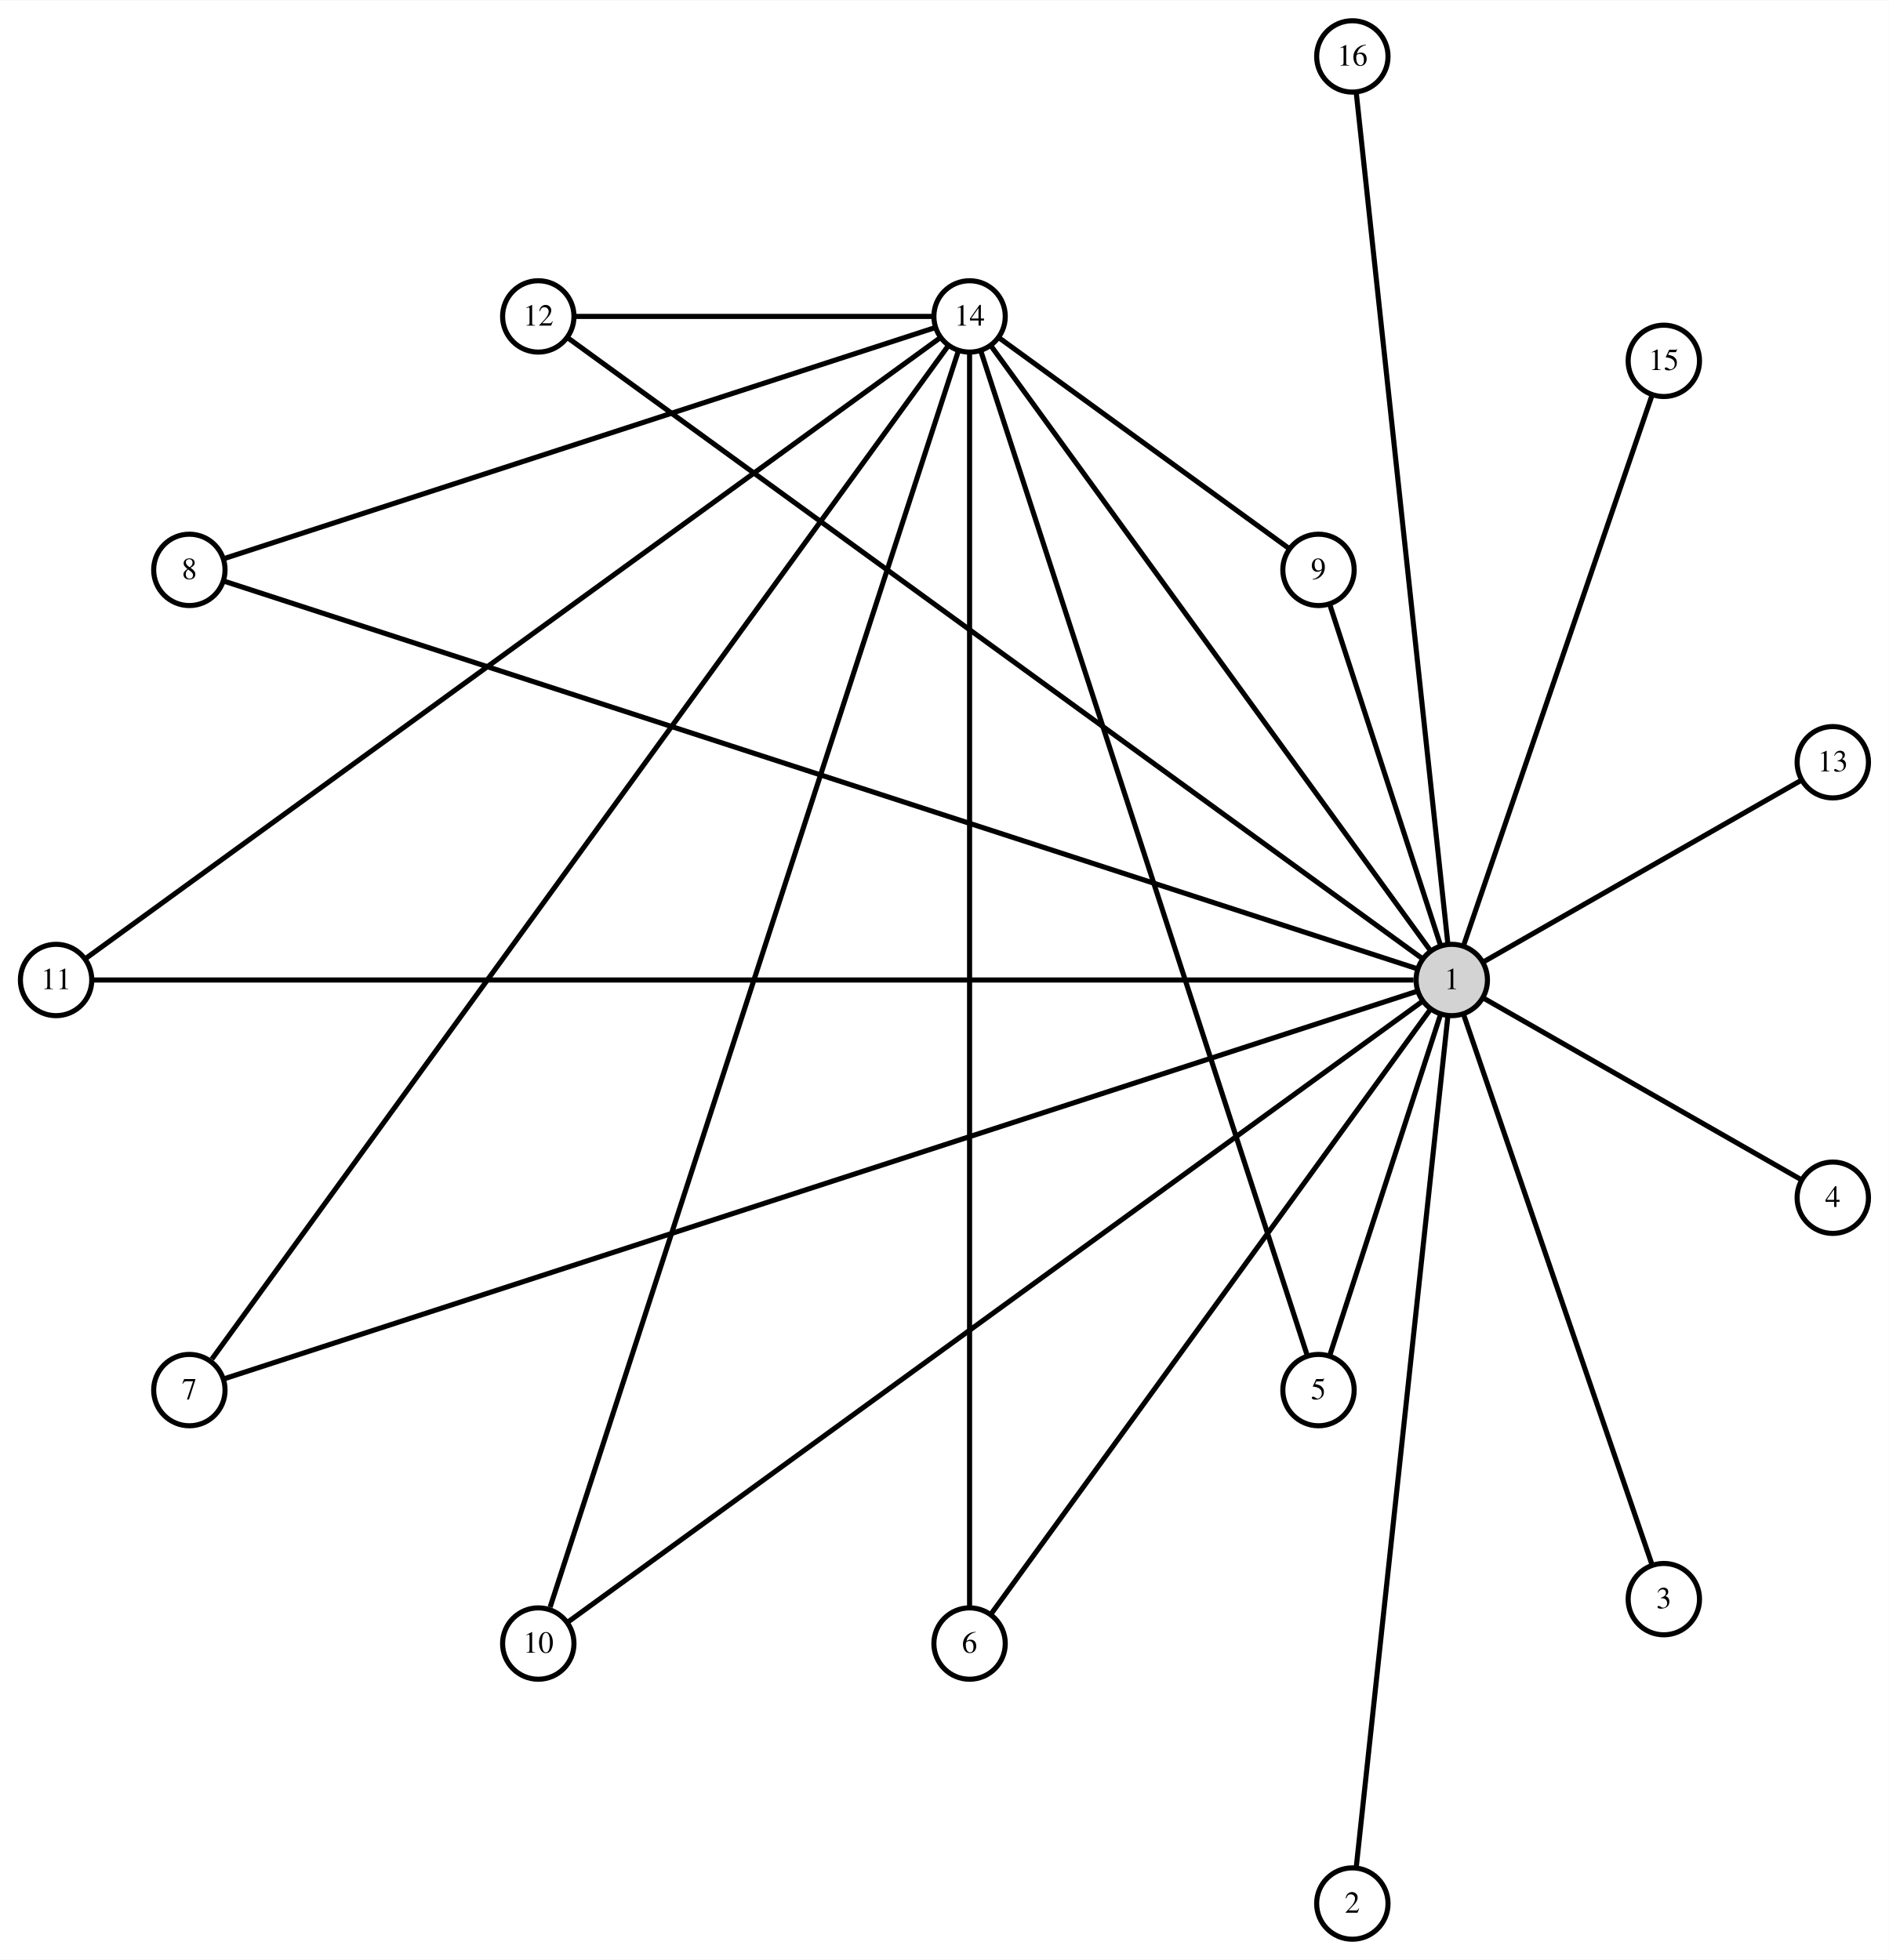
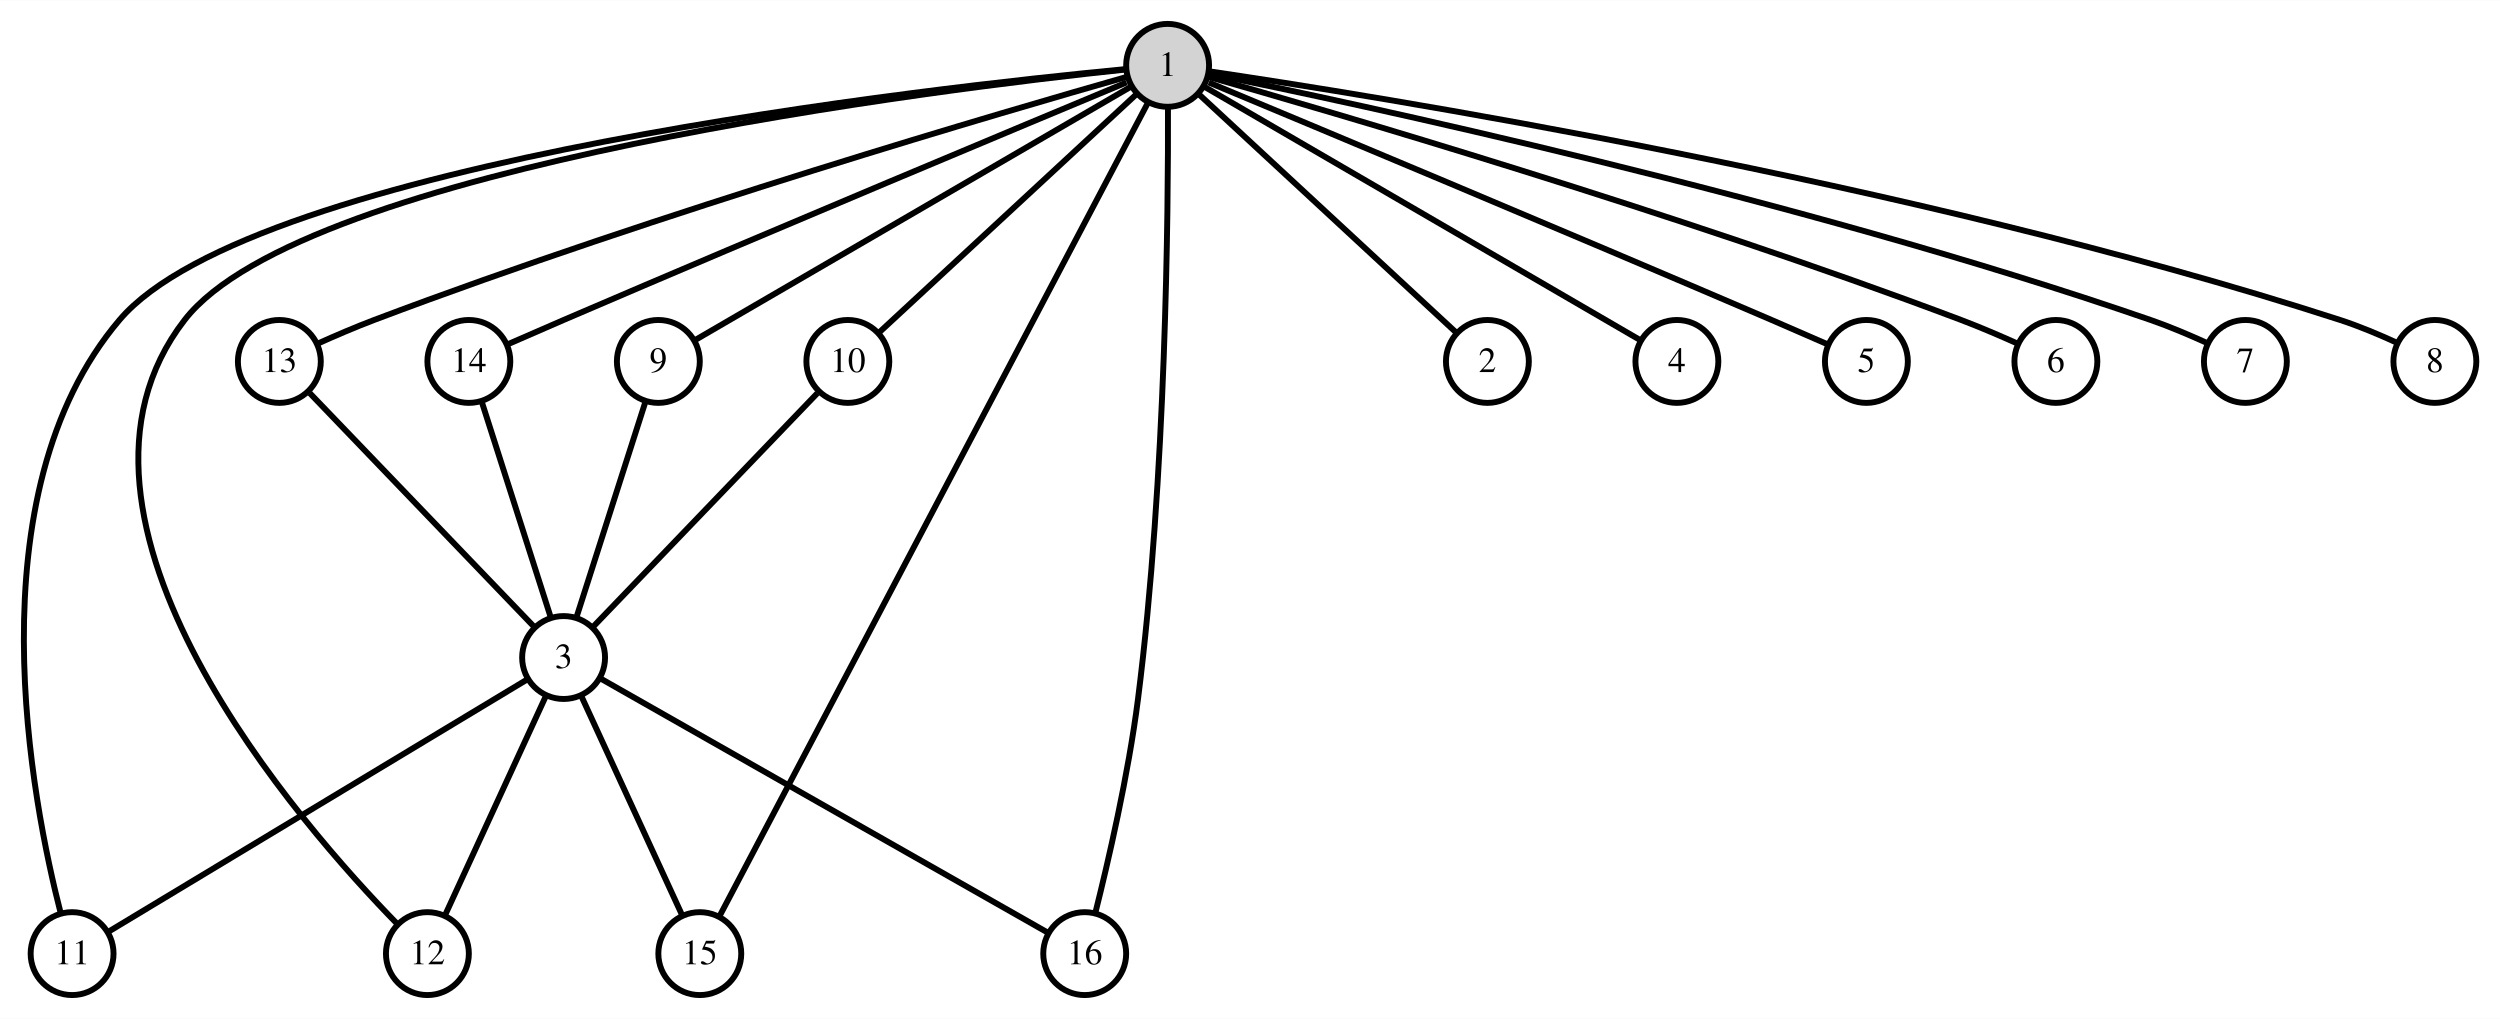
- <svg xmlns="http://www.w3.org/2000/svg" width="370pt" height="384pt" viewBox="0.00 0.00 370.48 384.36">
-   <g id="graph0" class="graph" transform="scale(1 1) rotate(0) translate(4 380.3555)">
-     <polygon fill="#ffffff" stroke="transparent" points="-4,4 -4,-380.356 366.478,-380.356 366.478,4 -4,4" />
+ <svg xmlns="http://www.w3.org/2000/svg" width="422pt" height="172pt" viewBox="0.00 0.00 422.17 172.00">
+   <g id="graph0" class="graph" transform="scale(1 1) rotate(0) translate(4 168)">
+     <polygon fill="#ffffff" stroke="transparent" points="-4,4 -4,-168 418.173,-168 418.173,4 -4,4" />
    <g id="node1" class="node">
-       <ellipse fill="#d3d3d3" stroke="#000000" cx="280.747" cy="-188.178" rx="7" ry="7" />
-       <text text-anchor="middle" x="280.747" y="-186.378" font-family="Times,serif" font-size="6.00" fill="#000000">1</text>
+       <ellipse fill="#d3d3d3" stroke="#000000" cx="193.173" cy="-157" rx="7" ry="7" />
+       <text text-anchor="middle" x="193.173" y="-155.2" font-family="Times,serif" font-size="6.00" fill="#000000">1</text>
    </g>
    <g id="node2" class="node">
-       <ellipse fill="none" stroke="#000000" cx="261.244" cy="-7" rx="7" ry="7" />
-       <text text-anchor="middle" x="261.244" y="-5.2" font-family="Times,serif" font-size="6.00" fill="#000000">2</text>
+       <ellipse fill="none" stroke="#000000" cx="107.174" cy="-107" rx="7" ry="7" />
+       <text text-anchor="middle" x="107.174" y="-105.2" font-family="Times,serif" font-size="6.00" fill="#000000">9</text>
    </g>
    <g id="edge1" class="edge">
-       <path fill="none" stroke="#000000" d="M279.958,-180.851C276.808,-151.59 265.15,-43.287 262.021,-14.219" />
+       <path fill="none" stroke="#000000" d="M186.989,-153.404C171.121,-144.179 129.108,-119.753 113.302,-110.563" />
+     </g>
+     <g id="node5" class="node">
+       <ellipse fill="none" stroke="#000000" cx="139.173" cy="-107" rx="7" ry="7" />
+       <text text-anchor="middle" x="139.173" y="-105.2" font-family="Times,serif" font-size="6.00" fill="#000000">10</text>
+     </g>
+     <g id="edge5" class="edge">
+       <path fill="none" stroke="#000000" d="M187.798,-152.023C177.448,-142.439 154.861,-121.525 144.527,-111.957" />
+     </g>
+     <g id="node7" class="node">
+       <ellipse fill="none" stroke="#000000" cx="43.173" cy="-107" rx="7" ry="7" />
+       <text text-anchor="middle" x="43.173" y="-105.2" font-family="Times,serif" font-size="6.00" fill="#000000">13</text>
+     </g>
+     <g id="edge9" class="edge">
+       <path fill="none" stroke="#000000" d="M186.397,-155.091C166.591,-149.456 107.166,-132.145 59.173,-114 55.997,-112.799 52.538,-111.309 49.651,-110.013" />
+     </g>
+     <g id="node9" class="node">
+       <ellipse fill="none" stroke="#000000" cx="75.174" cy="-107" rx="7" ry="7" />
+       <text text-anchor="middle" x="75.174" y="-105.2" font-family="Times,serif" font-size="6.00" fill="#000000">14</text>
+     </g>
+     <g id="edge13" class="edge">
+       <path fill="none" stroke="#000000" d="M186.234,-154.112C169.728,-147.236 126.842,-129.32 91.174,-114 88.053,-112.66 84.601,-111.153 81.704,-109.881" />
+     </g>
+     <g id="node11" class="node">
+       <ellipse fill="none" stroke="#000000" cx="247.173" cy="-107" rx="7" ry="7" />
+       <text text-anchor="middle" x="247.173" y="-105.2" font-family="Times,serif" font-size="6.00" fill="#000000">2</text>
+     </g>
+     <g id="edge17" class="edge">
+       <path fill="none" stroke="#000000" d="M198.549,-152.023C208.899,-142.439 231.487,-121.525 241.82,-111.957" />
+     </g>
+     <g id="node12" class="node">
+       <ellipse fill="none" stroke="#000000" cx="279.173" cy="-107" rx="7" ry="7" />
+       <text text-anchor="middle" x="279.173" y="-105.2" font-family="Times,serif" font-size="6.00" fill="#000000">4</text>
+     </g>
+     <g id="edge18" class="edge">
+       <path fill="none" stroke="#000000" d="M199.358,-153.404C215.226,-144.179 257.239,-119.753 273.045,-110.563" />
+     </g>
+     <g id="node13" class="node">
+       <ellipse fill="none" stroke="#000000" cx="311.173" cy="-107" rx="7" ry="7" />
+       <text text-anchor="middle" x="311.173" y="-105.2" font-family="Times,serif" font-size="6.00" fill="#000000">5</text>
+     </g>
+     <g id="edge19" class="edge">
+       <path fill="none" stroke="#000000" d="M200.113,-154.112C216.619,-147.236 259.505,-129.32 295.173,-114 298.294,-112.66 301.746,-111.153 304.643,-109.881" />
+     </g>
+     <g id="node14" class="node">
+       <ellipse fill="none" stroke="#000000" cx="343.173" cy="-107" rx="7" ry="7" />
+       <text text-anchor="middle" x="343.173" y="-105.2" font-family="Times,serif" font-size="6.00" fill="#000000">6</text>
+     </g>
+     <g id="edge20" class="edge">
+       <path fill="none" stroke="#000000" d="M199.95,-155.091C219.756,-149.456 279.181,-132.145 327.173,-114 330.35,-112.799 333.809,-111.309 336.696,-110.013" />
+     </g>
+     <g id="node15" class="node">
+       <ellipse fill="none" stroke="#000000" cx="375.173" cy="-107" rx="7" ry="7" />
+       <text text-anchor="middle" x="375.173" y="-105.2" font-family="Times,serif" font-size="6.00" fill="#000000">7</text>
+     </g>
+     <g id="edge21" class="edge">
+       <path fill="none" stroke="#000000" d="M200.25,-155.589C223.417,-150.88 298.963,-134.821 359.173,-114 362.383,-112.89 365.846,-111.412 368.728,-110.099" />
+     </g>
+     <g id="node16" class="node">
+       <ellipse fill="none" stroke="#000000" cx="407.173" cy="-107" rx="7" ry="7" />
+       <text text-anchor="middle" x="407.173" y="-105.2" font-family="Times,serif" font-size="6.00" fill="#000000">8</text>
+     </g>
+     <g id="edge22" class="edge">
+       <path fill="none" stroke="#000000" d="M200.144,-156C225.933,-152.195 318.218,-137.622 391.173,-114 394.404,-112.954 397.87,-111.483 400.748,-110.16" />
    </g>
    <g id="node3" class="node">
-       <ellipse fill="none" stroke="#000000" cx="322.337" cy="-66.719" rx="7" ry="7" />
-       <text text-anchor="middle" x="322.337" y="-64.919" font-family="Times,serif" font-size="6.00" fill="#000000">3</text>
+       <ellipse fill="none" stroke="#000000" cx="91.174" cy="-57" rx="7" ry="7" />
+       <text text-anchor="middle" x="91.174" y="-55.2" font-family="Times,serif" font-size="6.00" fill="#000000">3</text>
    </g>
    <g id="edge2" class="edge">
-       <path fill="none" stroke="#000000" d="M283.102,-181.3C290.422,-159.922 312.722,-94.797 320.007,-73.522" />
+       <path fill="none" stroke="#000000" d="M104.949,-100.048C101.892,-90.495 96.426,-73.415 93.379,-63.893" />
    </g>
    <g id="node4" class="node">
-       <ellipse fill="none" stroke="#000000" cx="355.478" cy="-145.462" rx="7" ry="7" />
-       <text text-anchor="middle" x="355.478" y="-143.662" font-family="Times,serif" font-size="6.00" fill="#000000">4</text>
+       <ellipse fill="none" stroke="#000000" cx="8.174" cy="-7" rx="7" ry="7" />
+       <text text-anchor="middle" x="8.174" y="-5.2" font-family="Times,serif" font-size="6.00" fill="#000000">11</text>
    </g>
    <g id="edge3" class="edge">
-       <path fill="none" stroke="#000000" d="M286.862,-184.682C300.806,-176.712 334.842,-157.257 349.066,-149.127" />
+       <path fill="none" stroke="#000000" d="M84.935,-53.242C69.553,-43.976 29.942,-20.113 14.484,-10.802" />
    </g>
-     <g id="node5" class="node">
-       <ellipse fill="none" stroke="#000000" cx="254.606" cy="-107.726" rx="7" ry="7" />
-       <text text-anchor="middle" x="254.606" y="-105.926" font-family="Times,serif" font-size="6.00" fill="#000000">5</text>
+     <g id="node6" class="node">
+       <ellipse fill="none" stroke="#000000" cx="68.174" cy="-7" rx="7" ry="7" />
+       <text text-anchor="middle" x="68.174" y="-5.2" font-family="Times,serif" font-size="6.00" fill="#000000">12</text>
+     </g>
+     <g id="edge7" class="edge">
+       <path fill="none" stroke="#000000" d="M88.167,-50.463C83.734,-40.828 75.499,-22.925 71.108,-13.38" />
+     </g>
+     <g id="node8" class="node">
+       <ellipse fill="none" stroke="#000000" cx="114.174" cy="-7" rx="7" ry="7" />
+       <text text-anchor="middle" x="114.174" y="-5.2" font-family="Times,serif" font-size="6.00" fill="#000000">15</text>
+     </g>
+     <g id="edge11" class="edge">
+       <path fill="none" stroke="#000000" d="M94.18,-50.463C98.613,-40.828 106.848,-22.925 111.239,-13.38" />
+     </g>
+     <g id="node10" class="node">
+       <ellipse fill="none" stroke="#000000" cx="179.173" cy="-7" rx="7" ry="7" />
+       <text text-anchor="middle" x="179.173" y="-5.2" font-family="Times,serif" font-size="6.00" fill="#000000">16</text>
+     </g>
+     <g id="edge15" class="edge">
+       <path fill="none" stroke="#000000" d="M97.502,-53.404C113.739,-44.179 156.729,-19.753 172.902,-10.563" />
    </g>
    <g id="edge4" class="edge">
-       <path fill="none" stroke="#000000" d="M278.518,-181.319C273.579,-166.119 261.762,-129.751 256.829,-114.568" />
+       <path fill="none" stroke="#000000" d="M6.268,-13.758C1.492,-32.283 -8.893,-84.454 16.174,-114 38.882,-140.767 155.312,-153.446 185.838,-156.342" />
    </g>
-     <g id="node6" class="node">
-       <ellipse fill="none" stroke="#000000" cx="186.169" cy="-318.352" rx="7" ry="7" />
-       <text text-anchor="middle" x="186.169" y="-316.552" font-family="Times,serif" font-size="6.00" fill="#000000">14</text>
-     </g>
-     <g id="edge21" class="edge">
-       <path fill="none" stroke="#000000" d="M276.437,-194.109C260.609,-215.895 205.802,-291.331 190.289,-312.681" />
-     </g>
-     <g id="node8" class="node">
-       <ellipse fill="none" stroke="#000000" cx="186.169" cy="-58.004" rx="7" ry="7" />
-       <text text-anchor="middle" x="186.169" y="-56.204" font-family="Times,serif" font-size="6.00" fill="#000000">6</text>
+     <g id="edge6" class="edge">
+       <path fill="none" stroke="#000000" d="M134.037,-101.649C124.75,-91.975 105.283,-71.697 96.13,-62.163" />
    </g>
    <g id="edge8" class="edge">
-       <path fill="none" stroke="#000000" d="M276.437,-182.246C260.609,-160.461 205.802,-85.025 190.289,-63.674" />
+       <path fill="none" stroke="#000000" d="M63.121,-11.977C47.274,-28.183 1.117,-80.334 27.174,-114 47.308,-140.015 156.391,-153.159 185.842,-156.267" />
    </g>
-     <g id="node10" class="node">
-       <ellipse fill="none" stroke="#000000" cx="33.141" cy="-107.726" rx="7" ry="7" />
-       <text text-anchor="middle" x="33.141" y="-105.926" font-family="Times,serif" font-size="6.00" fill="#000000">7</text>
+     <g id="edge10" class="edge">
+       <path fill="none" stroke="#000000" d="M48.31,-101.649C57.597,-91.975 77.064,-71.697 86.218,-62.163" />
    </g>
    <g id="edge12" class="edge">
-       <path fill="none" stroke="#000000" d="M273.866,-185.942C238.249,-174.37 75.128,-121.368 39.872,-109.913" />
+       <path fill="none" stroke="#000000" d="M117.468,-13.254C130.288,-37.596 176.784,-125.881 189.779,-150.555" />
    </g>
-     <g id="node12" class="node">
-       <ellipse fill="none" stroke="#000000" cx="33.141" cy="-268.63" rx="7" ry="7" />
-       <text text-anchor="middle" x="33.141" y="-266.83" font-family="Times,serif" font-size="6.00" fill="#000000">8</text>
+     <g id="edge14" class="edge">
+       <path fill="none" stroke="#000000" d="M77.398,-100.048C80.455,-90.495 85.921,-73.415 88.968,-63.893" />
    </g>
    <g id="edge16" class="edge">
-       <path fill="none" stroke="#000000" d="M273.866,-190.413C238.249,-201.986 75.128,-254.987 39.872,-266.443" />
-     </g>
-     <g id="node14" class="node">
-       <ellipse fill="none" stroke="#000000" cx="355.478" cy="-230.894" rx="7" ry="7" />
-       <text text-anchor="middle" x="355.478" y="-229.094" font-family="Times,serif" font-size="6.00" fill="#000000">13</text>
-     </g>
-     <g id="edge20" class="edge">
-       <path fill="none" stroke="#000000" d="M286.862,-191.673C300.806,-199.644 334.842,-219.099 349.066,-227.229" />
-     </g>
-     <g id="node15" class="node">
-       <ellipse fill="none" stroke="#000000" cx="322.337" cy="-309.636" rx="7" ry="7" />
-       <text text-anchor="middle" x="322.337" y="-307.836" font-family="Times,serif" font-size="6.00" fill="#000000">15</text>
-     </g>
-     <g id="edge22" class="edge">
-       <path fill="none" stroke="#000000" d="M283.102,-195.056C290.422,-216.434 312.722,-281.559 320.007,-302.834" />
-     </g>
-     <g id="node16" class="node">
-       <ellipse fill="none" stroke="#000000" cx="261.244" cy="-369.356" rx="7" ry="7" />
-       <text text-anchor="middle" x="261.244" y="-367.555" font-family="Times,serif" font-size="6.00" fill="#000000">16</text>
-     </g>
-     <g id="edge23" class="edge">
-       <path fill="none" stroke="#000000" d="M279.958,-195.505C276.808,-224.766 265.15,-333.069 262.021,-362.136" />
-     </g>
-     <g id="edge5" class="edge">
-       <path fill="none" stroke="#000000" d="M252.329,-114.734C241.892,-146.855 198.695,-279.803 188.386,-311.531" />
-     </g>
-     <g id="node7" class="node">
-       <ellipse fill="none" stroke="#000000" cx="254.606" cy="-268.63" rx="7" ry="7" />
-       <text text-anchor="middle" x="254.606" y="-266.83" font-family="Times,serif" font-size="6.00" fill="#000000">9</text>
-     </g>
-     <g id="edge6" class="edge">
-       <path fill="none" stroke="#000000" d="M192.004,-314.113C204.934,-304.719 235.87,-282.242 248.786,-272.858" />
-     </g>
-     <g id="node9" class="node">
-       <ellipse fill="none" stroke="#000000" cx="101.577" cy="-58.004" rx="7" ry="7" />
-       <text text-anchor="middle" x="101.577" y="-56.204" font-family="Times,serif" font-size="6.00" fill="#000000">10</text>
-     </g>
-     <g id="edge10" class="edge">
-       <path fill="none" stroke="#000000" d="M183.993,-311.655C172.201,-275.361 116.04,-102.516 103.896,-65.141" />
-     </g>
-     <g id="node11" class="node">
-       <ellipse fill="none" stroke="#000000" cx="7" cy="-188.178" rx="7" ry="7" />
-       <text text-anchor="middle" x="7" y="-186.378" font-family="Times,serif" font-size="6.00" fill="#000000">11</text>
-     </g>
-     <g id="edge14" class="edge">
-       <path fill="none" stroke="#000000" d="M180.208,-314.021C152.884,-294.169 39.791,-212.002 12.803,-192.393" />
-     </g>
-     <g id="node13" class="node">
-       <ellipse fill="none" stroke="#000000" cx="101.577" cy="-318.352" rx="7" ry="7" />
-       <text text-anchor="middle" x="101.577" y="-316.552" font-family="Times,serif" font-size="6.00" fill="#000000">12</text>
-     </g>
-     <g id="edge18" class="edge">
-       <path fill="none" stroke="#000000" d="M178.957,-318.352C162.975,-318.352 124.736,-318.352 108.771,-318.352" />
-     </g>
-     <g id="edge7" class="edge">
-       <path fill="none" stroke="#000000" d="M256.835,-261.771C261.773,-246.571 273.59,-210.203 278.523,-195.02" />
-     </g>
-     <g id="edge9" class="edge">
-       <path fill="none" stroke="#000000" d="M186.169,-65.239C186.169,-102.688 186.169,-274.203 186.169,-311.274" />
-     </g>
-     <g id="edge11" class="edge">
-       <path fill="none" stroke="#000000" d="M107.538,-62.335C134.862,-82.187 247.955,-164.353 274.944,-183.962" />
-     </g>
-     <g id="edge13" class="edge">
-       <path fill="none" stroke="#000000" d="M37.555,-113.802C59.902,-144.559 160.326,-282.782 182.027,-312.65" />
-     </g>
-     <g id="edge15" class="edge">
-       <path fill="none" stroke="#000000" d="M14.042,-188.178C52.203,-188.178 233.943,-188.178 273.242,-188.178" />
-     </g>
-     <g id="edge17" class="edge">
-       <path fill="none" stroke="#000000" d="M40.113,-270.896C65.724,-279.217 154.404,-308.031 179.503,-316.186" />
-     </g>
-     <g id="edge19" class="edge">
-       <path fill="none" stroke="#000000" d="M107.538,-314.021C134.862,-294.169 247.955,-212.002 274.944,-192.393" />
+       <path fill="none" stroke="#000000" d="M180.984,-13.943C183.106,-22.396 186.538,-37.138 188.173,-50 192.937,-87.45 193.29,-132.788 193.232,-149.956" />
    </g>
  </g>
</svg>
